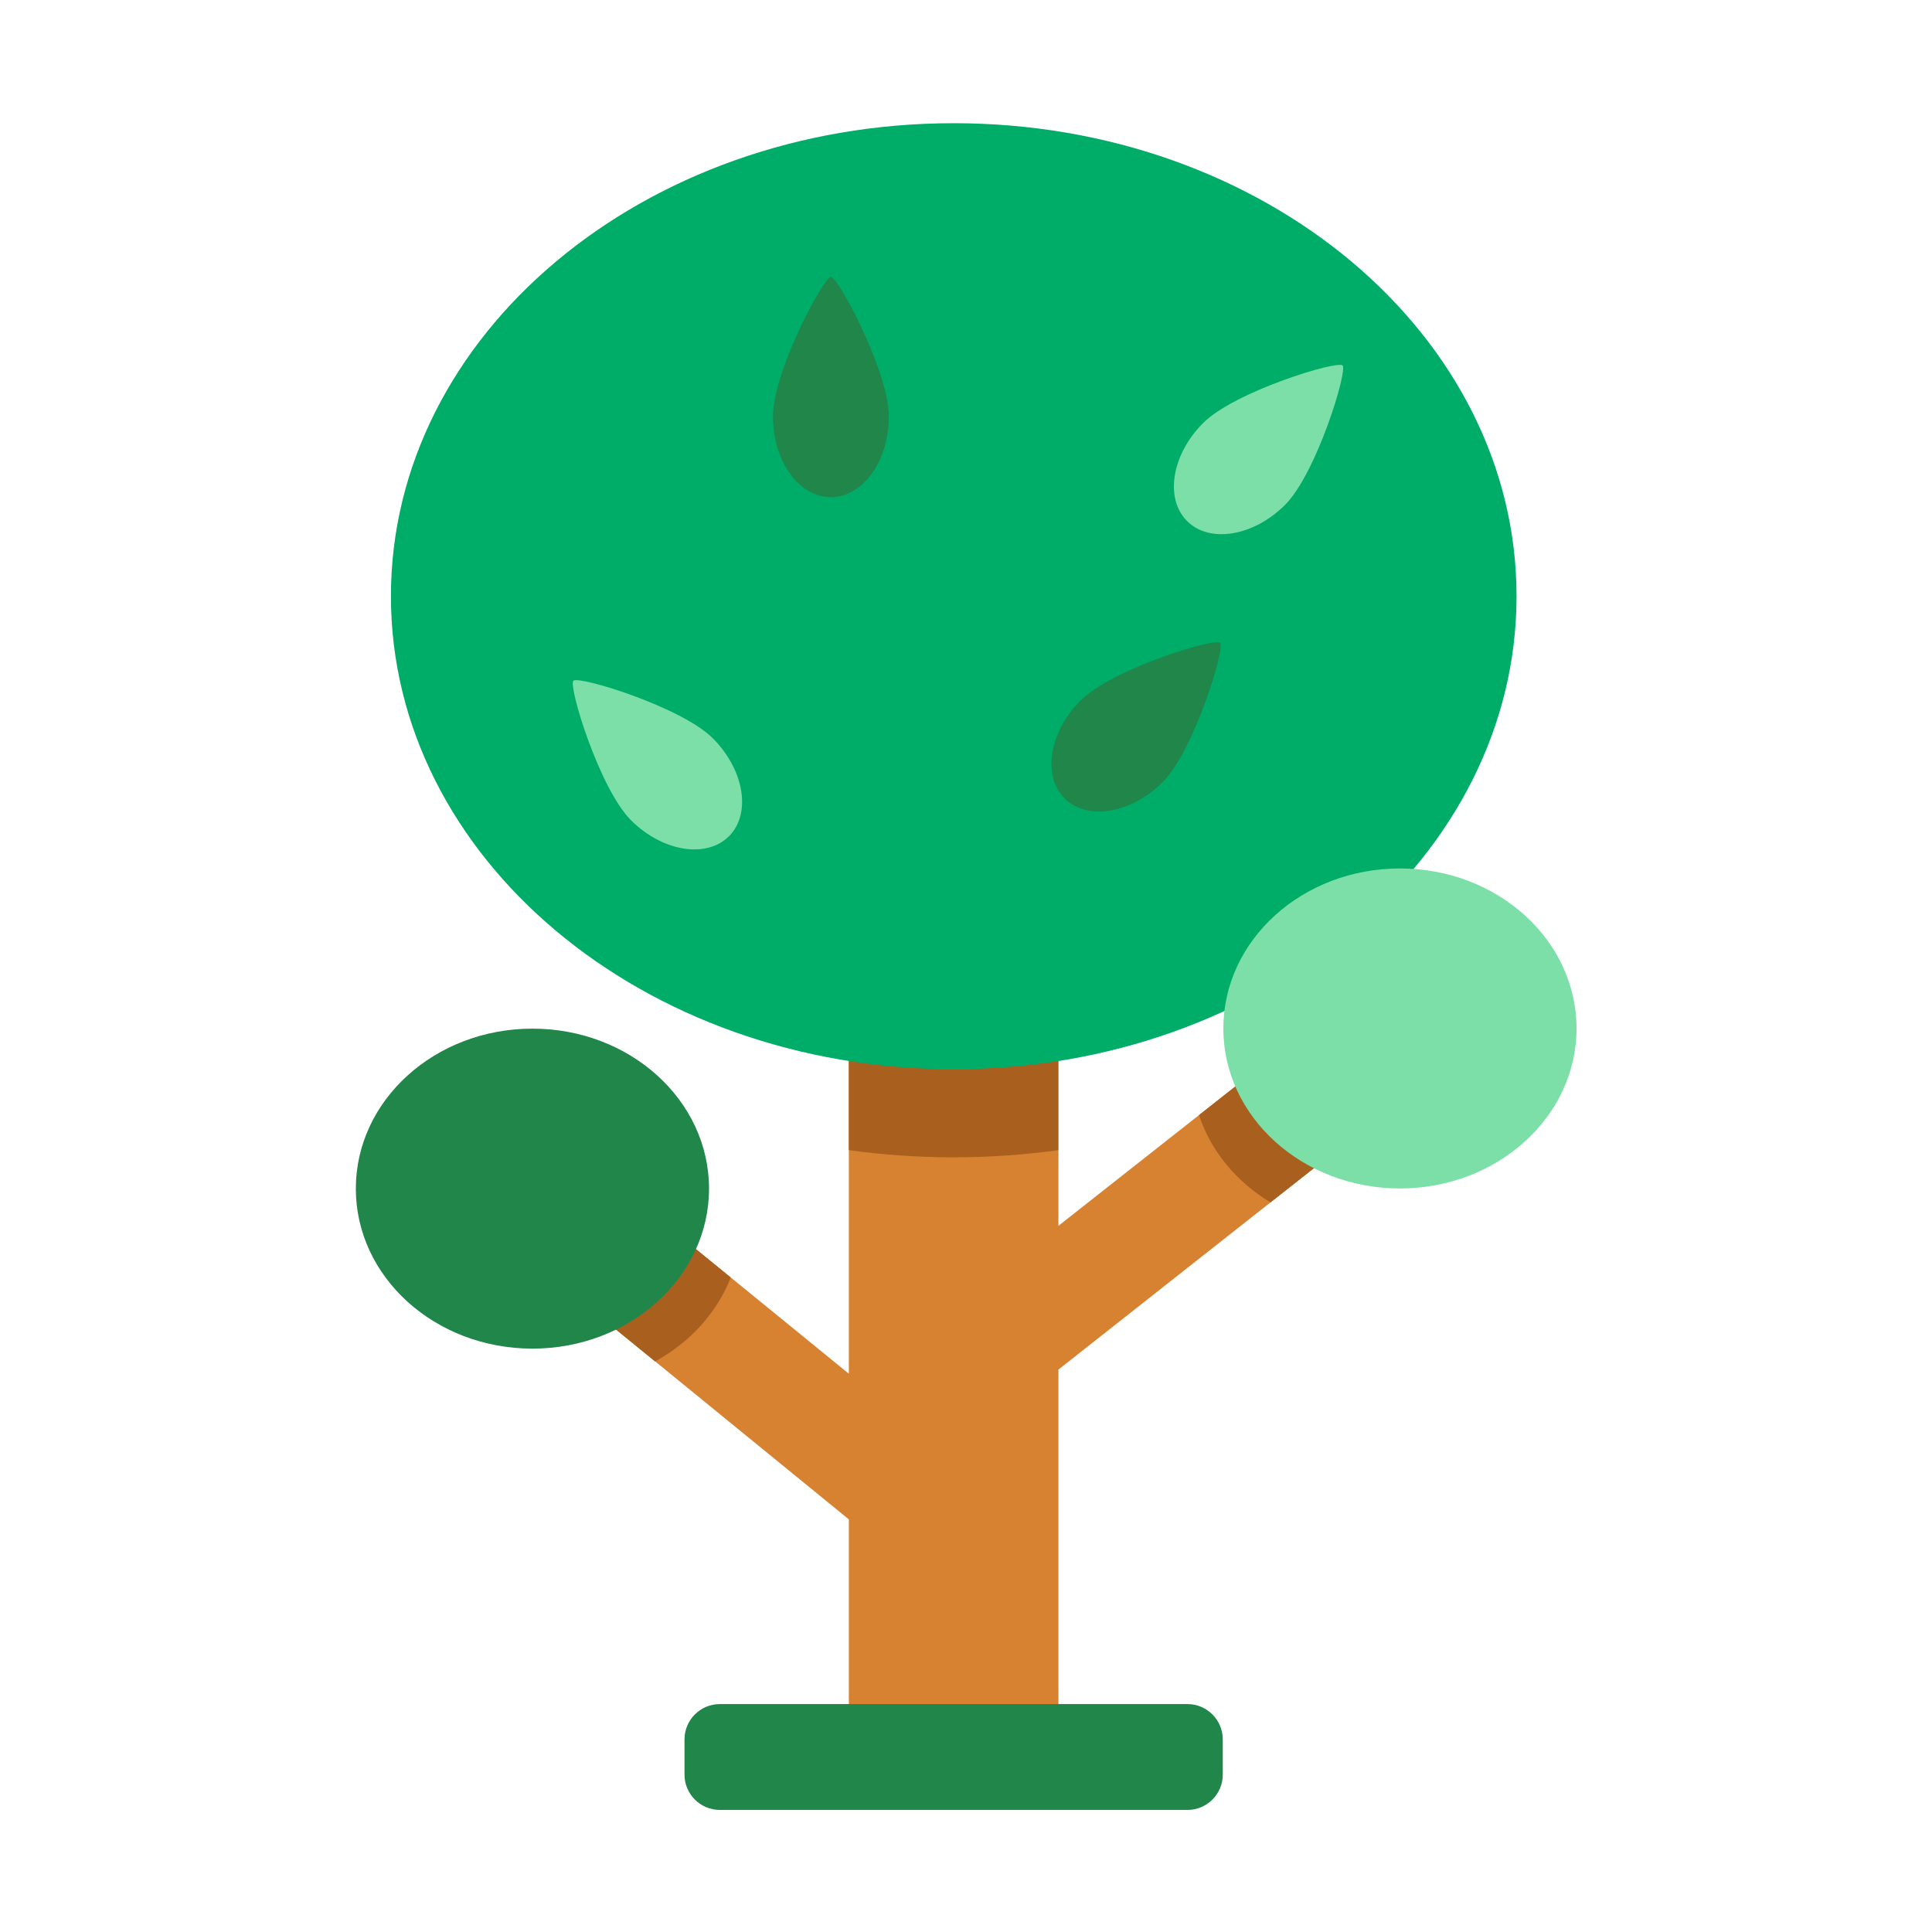
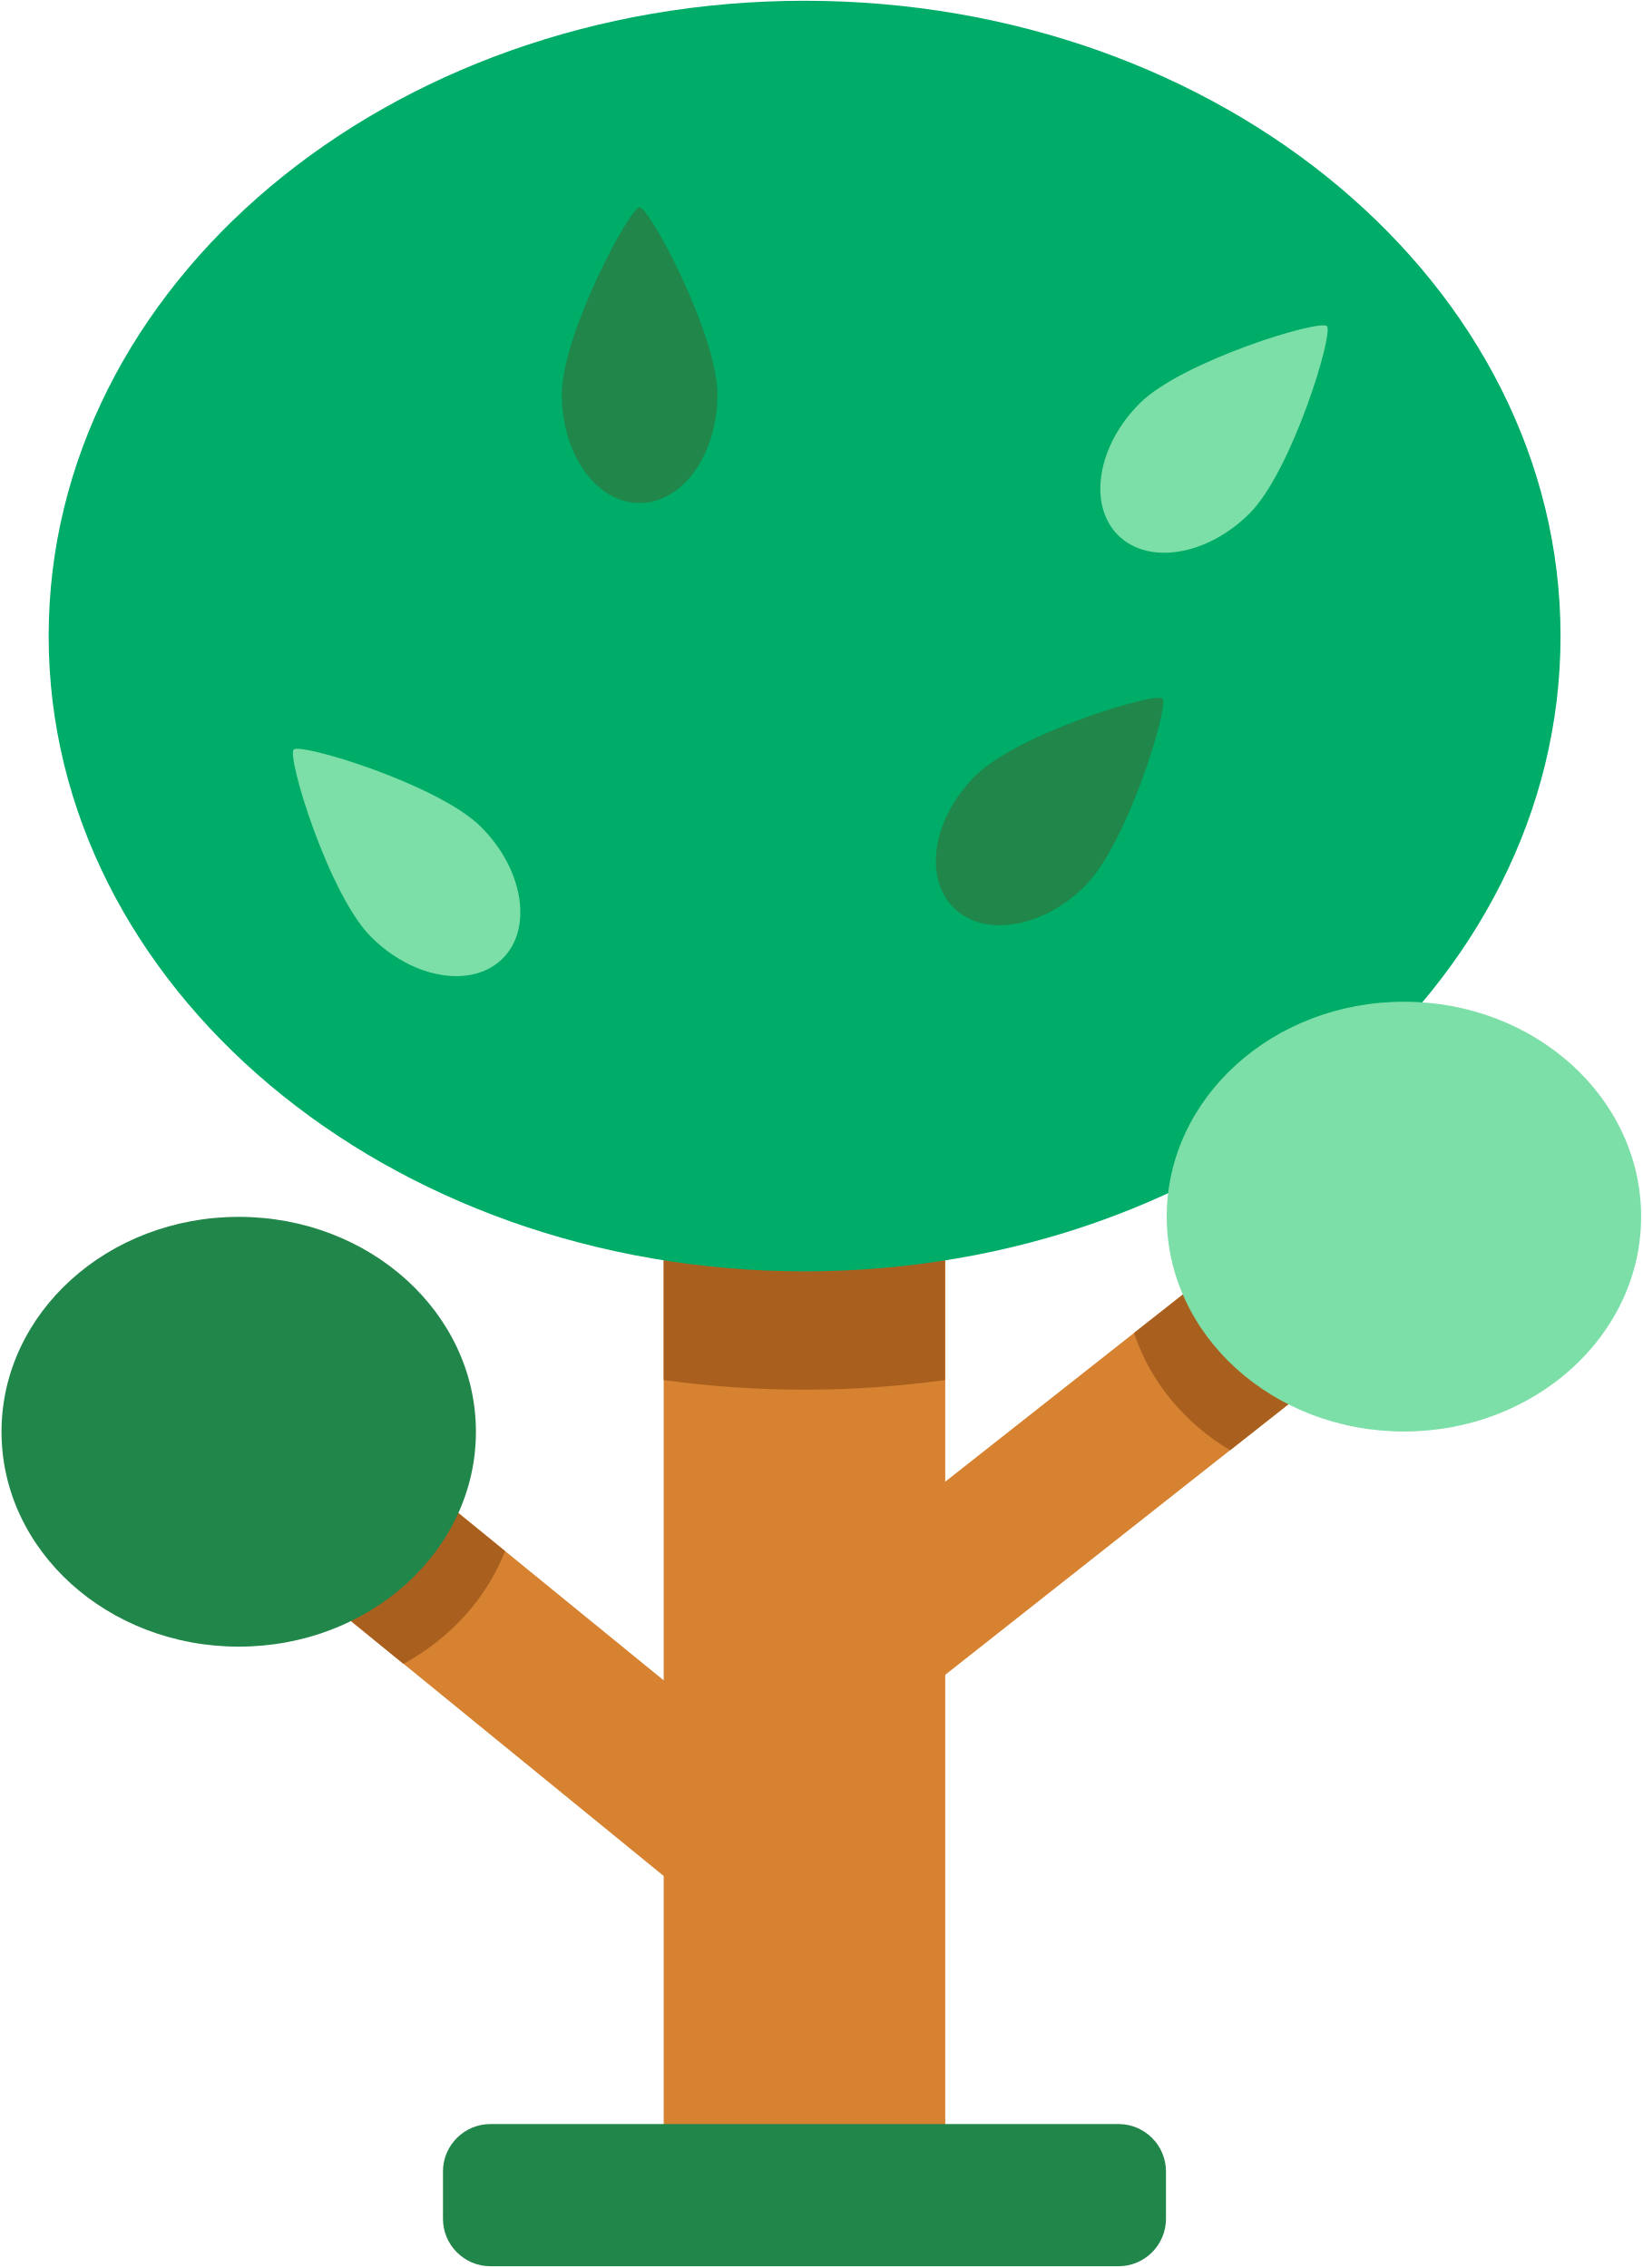
- <svg xmlns="http://www.w3.org/2000/svg" viewBox="0 0 1024 1024">
+ <svg xmlns="http://www.w3.org/2000/svg" viewBox="188 65 648 895">
  <path d="M760.5 568.6l-37-46.9-162.5 128V421.8H449.9v306.3L301.1 606.8l-37.8 46.3 186.6 152.2v128H561V725.9z" fill="#D68231" />
  <path d="M301.1 606.8l-37.8 46.4 83.9 68.4c18.5-10.1 32.8-25.8 40.1-44.5l-86.2-70.3zM723.5 521.7l-88 69.3c6.3 19.2 19.9 35.5 37.9 46.3l87.2-68.7-37.1-46.9zM449.9 421.8v187.8c18.2 2.5 36.8 3.8 55.5 3.8 18.8 0 37.3-1.3 55.5-3.8V421.8h-111z" fill="#A9601E" />
  <path d="M207.2 316a298.3 250.7 0 1 0 596.6 0 298.3 250.7 0 1 0-596.6 0Z" fill="#00AD68" />
  <path d="M648.4 545.1a93.6 84.8 0 1 0 187.2 0 93.6 84.8 0 1 0-187.2 0Z" fill="#7CDFA8" />
  <path d="M188.6 630a93.6 84.8 0 1 0 187.2 0 93.6 84.8 0 1 0-187.2 0Z" fill="#218649" />
  <path d="M648.1 921.9c0-10.3-8.4-18.7-18.7-18.7H381.5c-10.3 0-18.7 8.4-18.7 18.7v18.7c0 10.3 8.4 18.7 18.7 18.7h247.9c10.3 0 18.7-8.4 18.7-18.7v-18.7z" fill="#218649" />
  <path d="M377.8 391.3c-16.7-16.7-71.2-33.3-73.9-30.5-2.8 2.8 13.8 57.2 30.5 73.9 16.7 16.7 40 20.5 52 8.5 11.9-11.9 8.1-35.2-8.6-51.9z" fill="#7CDFA8" />
  <path d="M616.2 414.6c16.7-16.7 33.3-71.2 30.5-73.9-2.8-2.8-57.2 13.8-73.9 30.5-16.7 16.7-20.5 40-8.5 52 11.9 11.9 35.2 8.1 51.9-8.6zM471.1 220.7c0-23.6-26.8-73.9-30.7-73.9-3.9 0-30.7 50.2-30.7 73.9s13.7 42.8 30.7 42.8 30.7-19.2 30.7-42.8z" fill="#218649" />
  <path d="M681.1 267.6c16.7-16.7 33.3-71.2 30.5-73.9-2.8-2.8-57.2 13.8-73.9 30.5-16.7 16.7-20.5 40-8.5 52 11.9 11.9 35.2 8.1 51.9-8.6z" fill="#7CDFA8" />
</svg>
